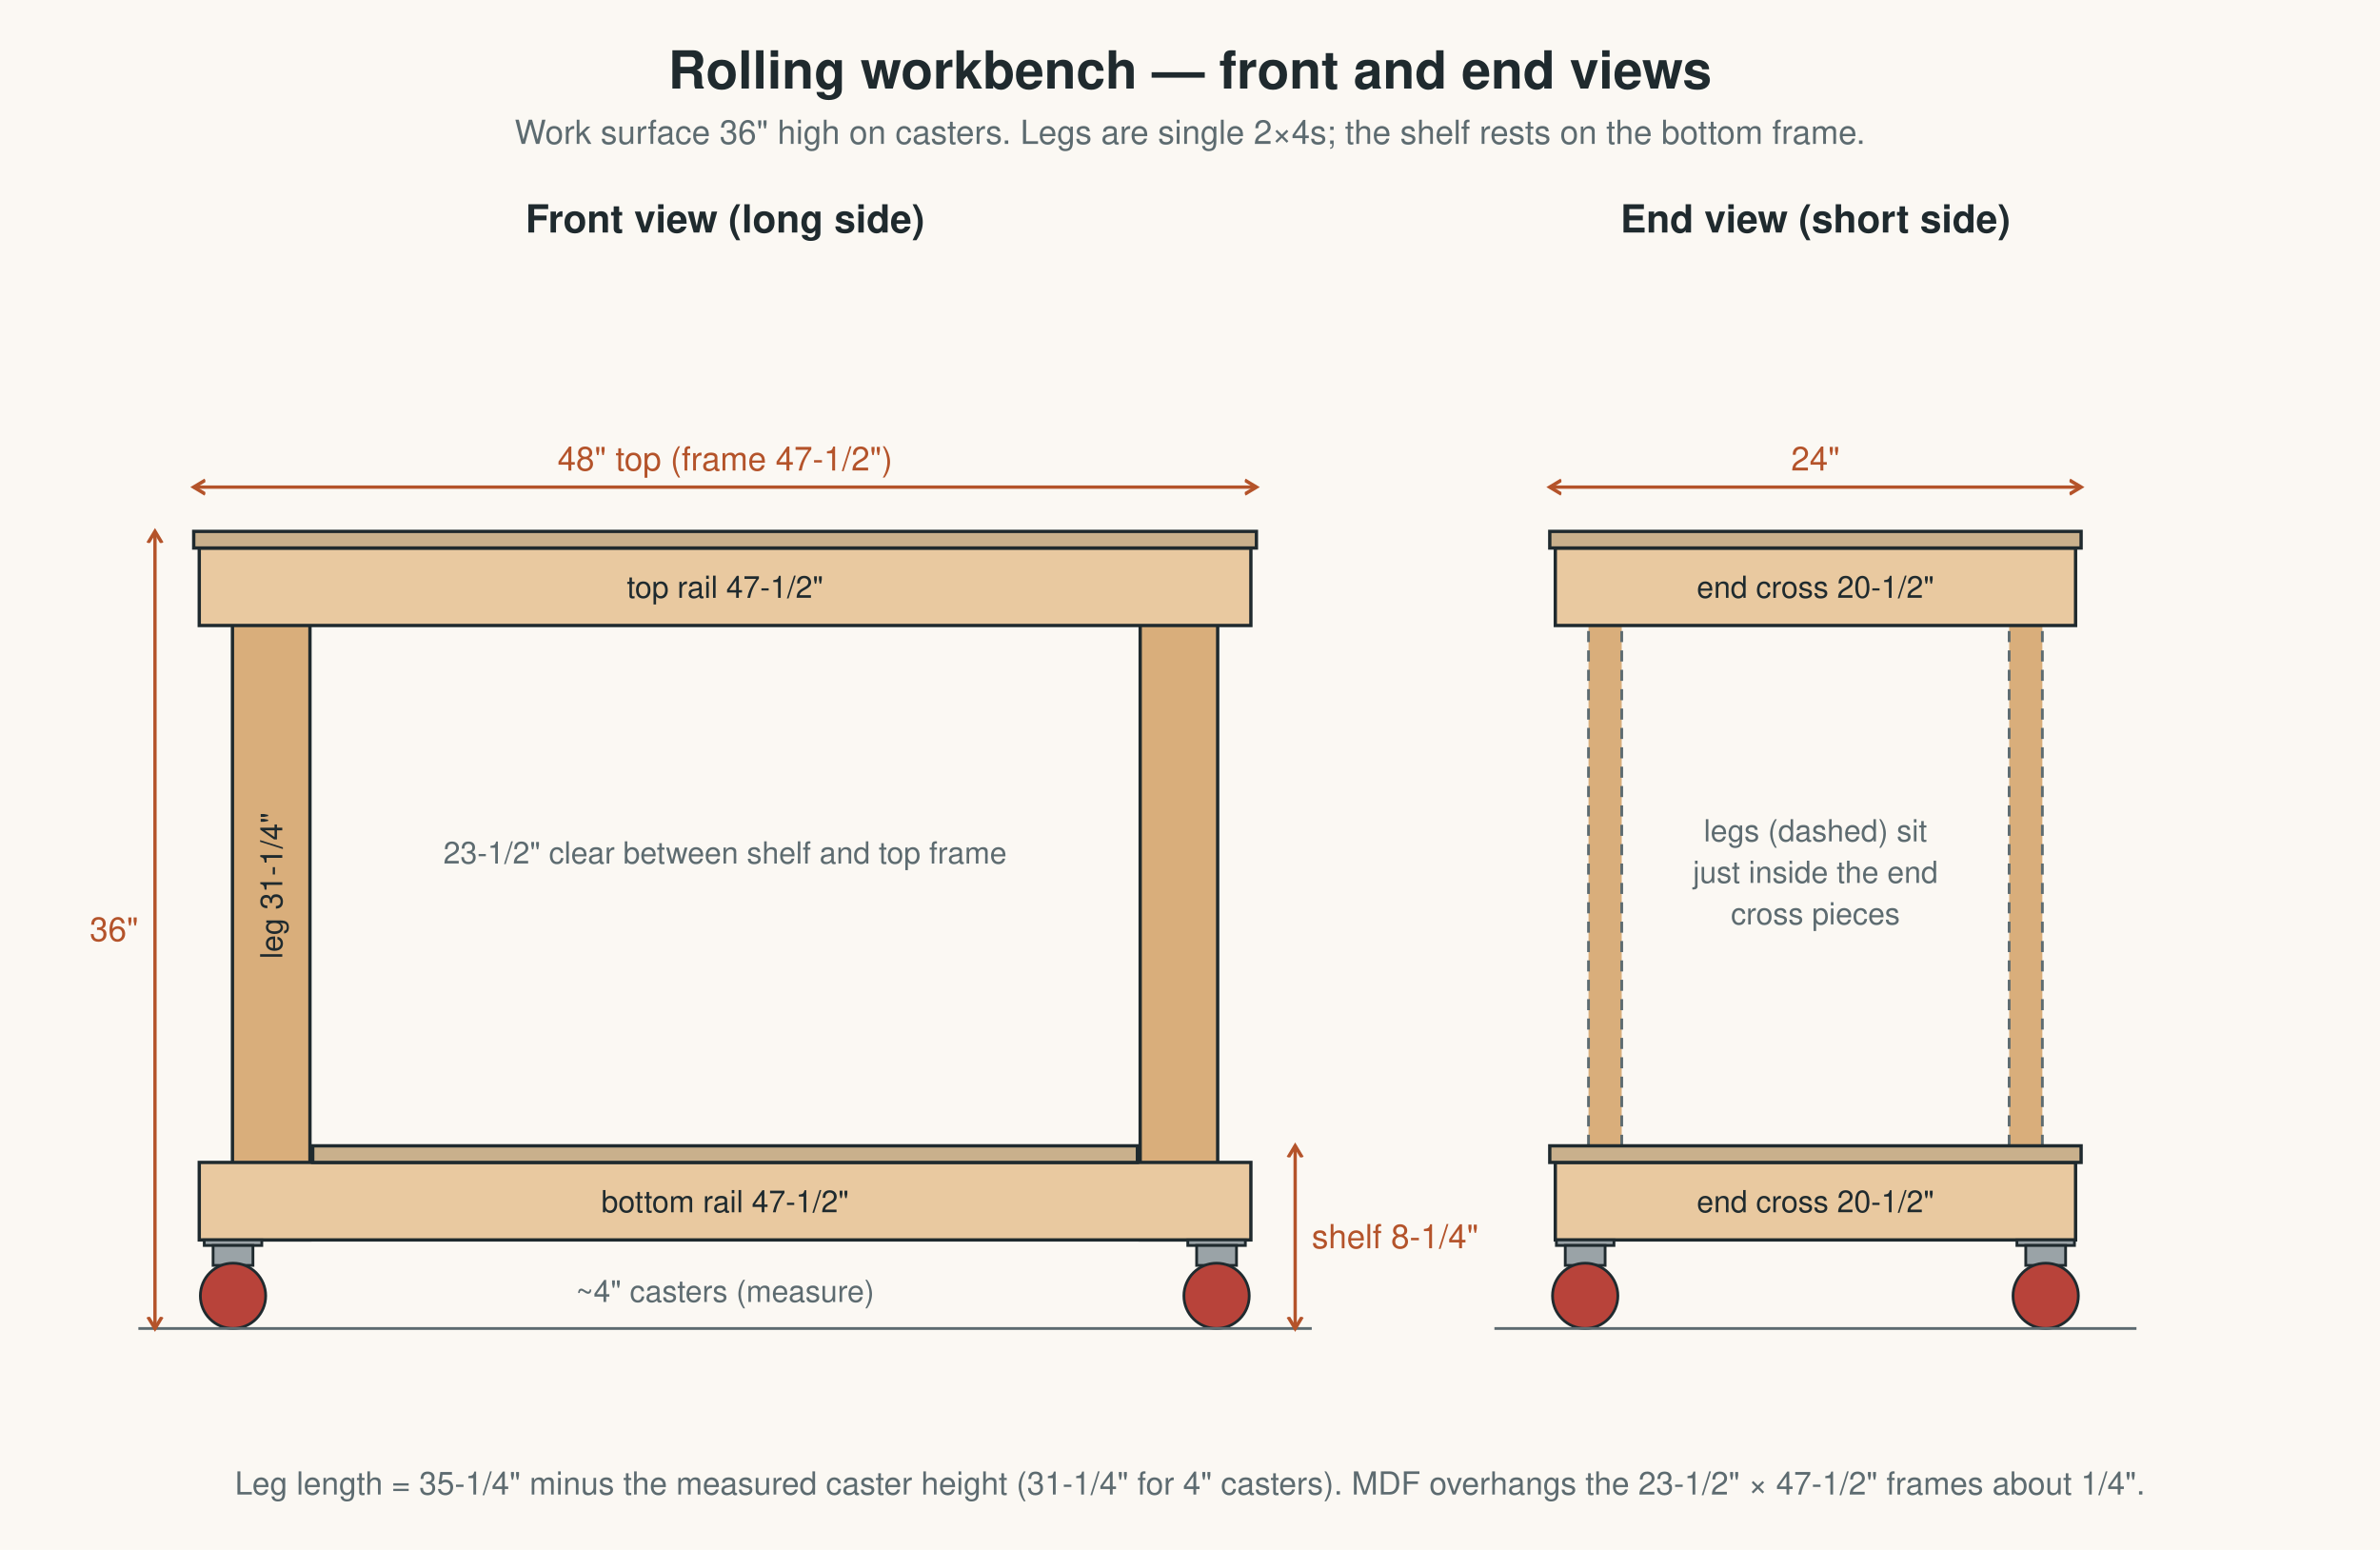
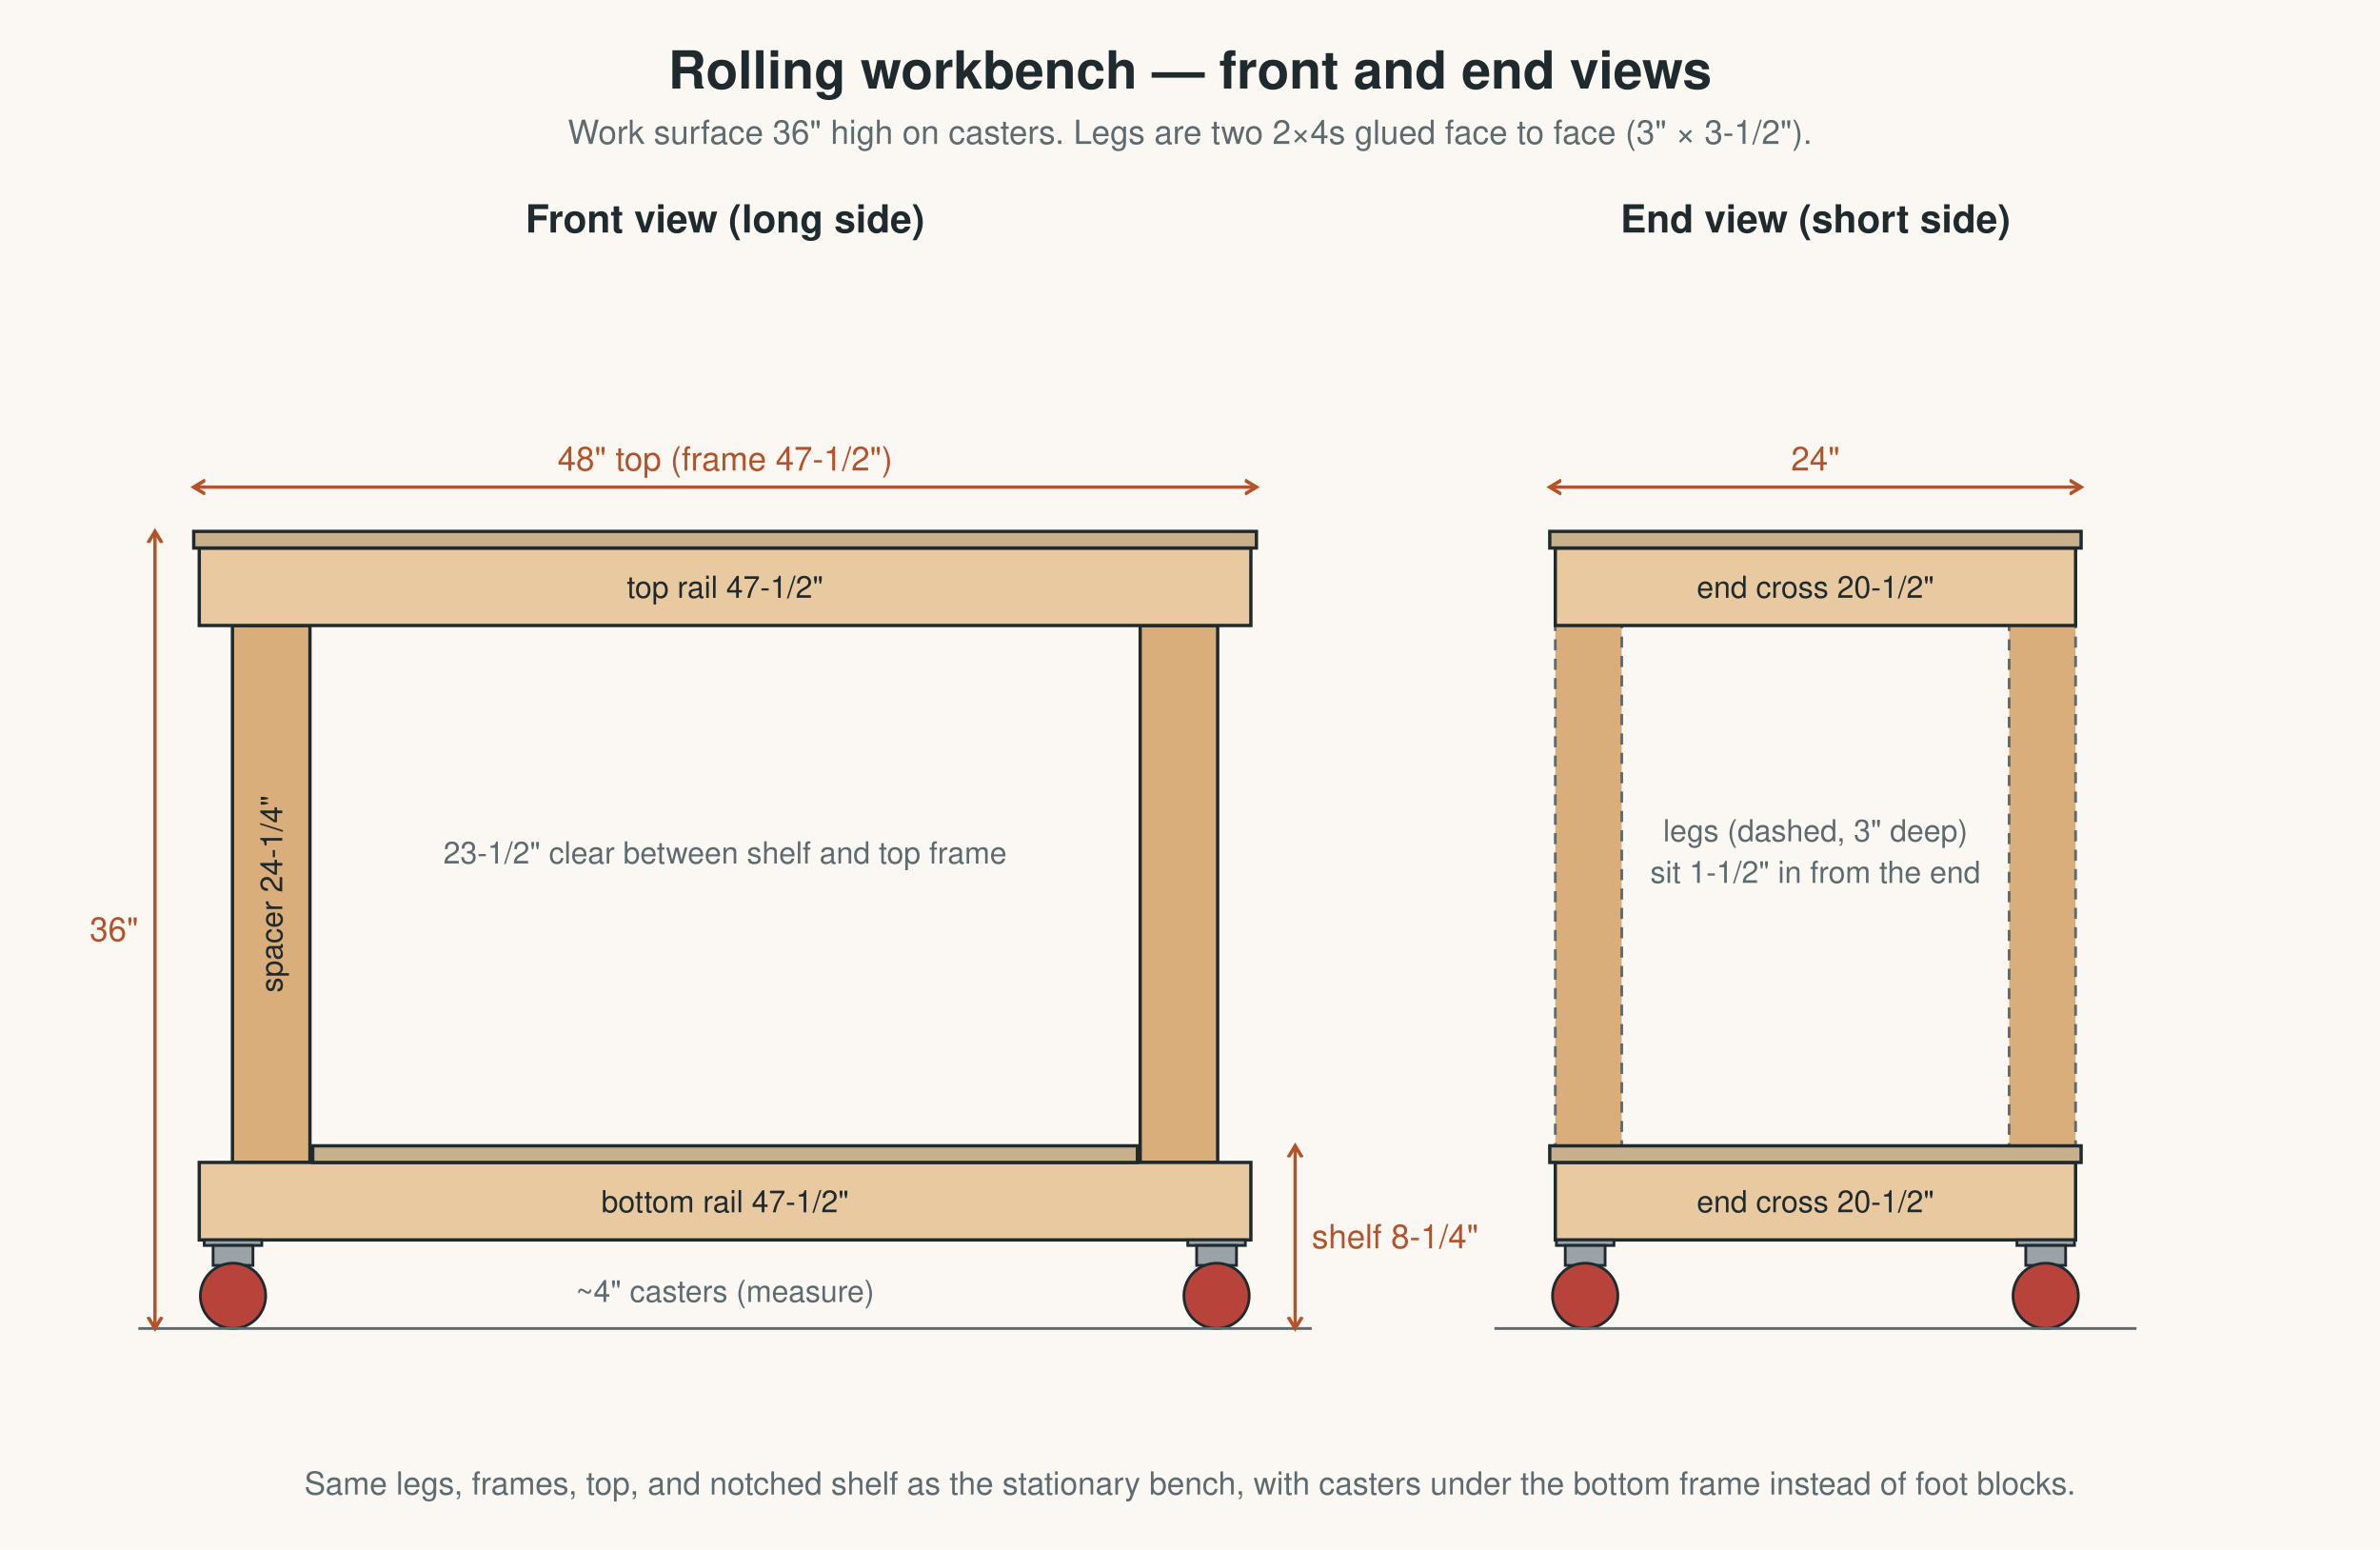
<svg xmlns="http://www.w3.org/2000/svg" viewBox="0 0 860 560" width="860" height="560">
  <defs>
    <marker id="a" viewBox="0 0 10 10" refX="5" refY="5" markerWidth="7" markerHeight="7" orient="auto-start-reverse">
      <path d="M0,2 L5,5 L0,8" fill="none" stroke="#b4532a" stroke-width="1.5" />
    </marker>
  </defs>
  <rect x="0.0" y="0.0" width="860.0" height="560.0" fill="#fbf8f3" stroke="none" stroke-width="0" />
  <text x="430.0" y="32.0" font-family="Helvetica, Arial, sans-serif" font-size="19" fill="#1f2a2e" text-anchor="middle" font-weight="bold">Rolling workbench — front and end views</text>
-   <text x="430.0" y="52.0" font-family="Helvetica, Arial, sans-serif" font-size="12" fill="#5d6b70" text-anchor="middle" font-weight="normal">Work surface 36" high on casters. Legs are single 2×4s; the shelf rests on the bottom frame.</text>
+   <text x="430.0" y="52.0" font-family="Helvetica, Arial, sans-serif" font-size="12" fill="#5d6b70" text-anchor="middle" font-weight="normal">Work surface 36" high on casters. Legs are two 2×4s glued face to face (3" × 3-1/2").</text>
  <text x="262.0" y="84.0" font-family="Helvetica, Arial, sans-serif" font-size="14" fill="#1f2a2e" text-anchor="middle" font-weight="bold">Front view (long side)</text>
-   <rect x="84.0" y="198.0" width="28.0" height="250.0" fill="#d9ae7b" stroke="#1f2a2e" stroke-width="1.2" />
-   <rect x="412.0" y="198.0" width="28.0" height="250.0" fill="#d9ae7b" stroke="#1f2a2e" stroke-width="1.2" />
+   <rect x="84.0" y="226.0" width="28.0" height="194.0" fill="#d9ae7b" stroke="#1f2a2e" stroke-width="1.2" />
+   <rect x="412.0" y="226.0" width="28.0" height="194.0" fill="#d9ae7b" stroke="#1f2a2e" stroke-width="1.2" />
  <rect x="72.0" y="198.0" width="380.0" height="28.0" fill="#e9c9a0" stroke="#1f2a2e" stroke-width="1.2" />
  <rect x="72.0" y="420.0" width="380.0" height="28.0" fill="#e9c9a0" stroke="#1f2a2e" stroke-width="1.2" />
  <rect x="113.0" y="414.0" width="298.0" height="6.0" fill="#c9b08c" stroke="#1f2a2e" stroke-width="1.2" />
  <rect x="70.0" y="192.0" width="384.0" height="6.0" fill="#c9b08c" stroke="#1f2a2e" stroke-width="1.2" />
  <rect x="73.8" y="448.0" width="20.8" height="2.0" fill="#9aa3a7" stroke="#1f2a2e" stroke-width="1" />
  <rect x="77.0" y="450.0" width="14.4" height="7.2" fill="#9aa3a7" stroke="#1f2a2e" stroke-width="1" />
  <circle cx="84.2" cy="468.2" r="11.8" fill="#b8433a" stroke="#1f2a2e" stroke-width="1" />
  <rect x="429.2" y="448.0" width="20.8" height="2.0" fill="#9aa3a7" stroke="#1f2a2e" stroke-width="1" />
  <rect x="432.4" y="450.0" width="14.4" height="7.2" fill="#9aa3a7" stroke="#1f2a2e" stroke-width="1" />
  <circle cx="439.6" cy="468.2" r="11.8" fill="#b8433a" stroke="#1f2a2e" stroke-width="1" />
  <line x1="50.0" y1="480.0" x2="474.0" y2="480.0" stroke="#5d6b70" stroke-width="1" />
  <line x1="70.0" y1="176.0" x2="454.0" y2="176.0" stroke="#b4532a" stroke-width="1.2" marker-start="url(#a)" marker-end="url(#a)" />
  <text x="262.0" y="170.0" font-family="Helvetica, Arial, sans-serif" font-size="12" fill="#b4532a" text-anchor="middle" font-weight="normal">48" top (frame 47-1/2")</text>
  <line x1="56.0" y1="192.0" x2="56.0" y2="480.0" stroke="#b4532a" stroke-width="1.2" marker-start="url(#a)" marker-end="url(#a)" />
  <text x="50.0" y="340.0" font-family="Helvetica, Arial, sans-serif" font-size="12" fill="#b4532a" text-anchor="end" font-weight="normal">36"</text>
  <line x1="468.0" y1="414.0" x2="468.0" y2="480.0" stroke="#b4532a" stroke-width="1.2" marker-start="url(#a)" marker-end="url(#a)" />
  <text x="474.0" y="451.0" font-family="Helvetica, Arial, sans-serif" font-size="12" fill="#b4532a" text-anchor="start" font-weight="normal">shelf 8-1/4"</text>
  <text x="262.0" y="470.4" font-family="Helvetica, Arial, sans-serif" font-size="11" fill="#5d6b70" text-anchor="middle" font-weight="normal">~4" casters (measure)</text>
  <text x="262.0" y="216.0" font-family="Helvetica, Arial, sans-serif" font-size="11" fill="#1f2a2e" text-anchor="middle" font-weight="normal">top rail 47-1/2"</text>
  <text x="262.0" y="438.0" font-family="Helvetica, Arial, sans-serif" font-size="11" fill="#1f2a2e" text-anchor="middle" font-weight="normal">bottom rail 47-1/2"</text>
  <text x="262.0" y="312.0" font-family="Helvetica, Arial, sans-serif" font-size="11" fill="#5d6b70" text-anchor="middle" font-weight="normal">23-1/2" clear between shelf and top frame</text>
-   <text x="102.0" y="320.0" font-family="Helvetica, Arial, sans-serif" font-size="11" fill="#1f2a2e" text-anchor="middle" font-weight="normal" transform="rotate(-90 102.0 320.0)">leg 31-1/4"</text>
+   <text x="102.0" y="323.0" font-family="Helvetica, Arial, sans-serif" font-size="11" fill="#1f2a2e" text-anchor="middle" font-weight="normal" transform="rotate(-90 102.0 323.0)">spacer 24-1/4"</text>
  <text x="656.0" y="84.0" font-family="Helvetica, Arial, sans-serif" font-size="14" fill="#1f2a2e" text-anchor="middle" font-weight="bold">End view (short side)</text>
-   <rect x="574.0" y="198.0" width="12.0" height="250.0" fill="#d9ae7b" stroke="#5d6b70" stroke-width="1" stroke-dasharray="4 3" />
-   <rect x="726.0" y="198.0" width="12.0" height="250.0" fill="#d9ae7b" stroke="#5d6b70" stroke-width="1" stroke-dasharray="4 3" />
+   <rect x="562.0" y="198.0" width="24.0" height="250.0" fill="#d9ae7b" stroke="#5d6b70" stroke-width="1" stroke-dasharray="4 3" />
+   <rect x="726.0" y="198.0" width="24.0" height="250.0" fill="#d9ae7b" stroke="#5d6b70" stroke-width="1" stroke-dasharray="4 3" />
  <rect x="562.0" y="198.0" width="188.0" height="28.0" fill="#e9c9a0" stroke="#1f2a2e" stroke-width="1.2" />
  <rect x="562.0" y="420.0" width="188.0" height="28.0" fill="#e9c9a0" stroke="#1f2a2e" stroke-width="1.2" />
  <rect x="560.0" y="414.0" width="192.0" height="6.0" fill="#c9b08c" stroke="#1f2a2e" stroke-width="1.2" />
  <rect x="560.0" y="192.0" width="192.0" height="6.0" fill="#c9b08c" stroke="#1f2a2e" stroke-width="1.2" />
  <rect x="562.4" y="448.0" width="20.8" height="2.0" fill="#9aa3a7" stroke="#1f2a2e" stroke-width="1" />
  <rect x="565.6" y="450.0" width="14.4" height="7.2" fill="#9aa3a7" stroke="#1f2a2e" stroke-width="1" />
  <circle cx="572.8" cy="468.2" r="11.8" fill="#b8433a" stroke="#1f2a2e" stroke-width="1" />
  <rect x="728.8" y="448.0" width="20.8" height="2.0" fill="#9aa3a7" stroke="#1f2a2e" stroke-width="1" />
  <rect x="732.0" y="450.0" width="14.4" height="7.2" fill="#9aa3a7" stroke="#1f2a2e" stroke-width="1" />
  <circle cx="739.2" cy="468.2" r="11.8" fill="#b8433a" stroke="#1f2a2e" stroke-width="1" />
  <line x1="540.0" y1="480.0" x2="772.0" y2="480.0" stroke="#5d6b70" stroke-width="1" />
  <line x1="560.0" y1="176.0" x2="752.0" y2="176.0" stroke="#b4532a" stroke-width="1.2" marker-start="url(#a)" marker-end="url(#a)" />
  <text x="656.0" y="170.0" font-family="Helvetica, Arial, sans-serif" font-size="12" fill="#b4532a" text-anchor="middle" font-weight="normal">24"</text>
  <text x="656.0" y="216.0" font-family="Helvetica, Arial, sans-serif" font-size="11" fill="#1f2a2e" text-anchor="middle" font-weight="normal">end cross 20-1/2"</text>
  <text x="656.0" y="438.0" font-family="Helvetica, Arial, sans-serif" font-size="11" fill="#1f2a2e" text-anchor="middle" font-weight="normal">end cross 20-1/2"</text>
-   <text x="656.0" y="304.0" font-family="Helvetica, Arial, sans-serif" font-size="11" fill="#5d6b70" text-anchor="middle" font-weight="normal">legs (dashed) sit</text>
-   <text x="656.0" y="319.0" font-family="Helvetica, Arial, sans-serif" font-size="11" fill="#5d6b70" text-anchor="middle" font-weight="normal">just inside the end</text>
-   <text x="656.0" y="334.0" font-family="Helvetica, Arial, sans-serif" font-size="11" fill="#5d6b70" text-anchor="middle" font-weight="normal">cross pieces</text>
-   <text x="430.0" y="540.0" font-family="Helvetica, Arial, sans-serif" font-size="11.5" fill="#5d6b70" text-anchor="middle" font-weight="normal">Leg length = 35-1/4" minus the measured caster height (31-1/4" for 4" casters). MDF overhangs the 23-1/2" × 47-1/2" frames about 1/4".</text>
+   <text x="656.0" y="304.0" font-family="Helvetica, Arial, sans-serif" font-size="11" fill="#5d6b70" text-anchor="middle" font-weight="normal">legs (dashed, 3" deep)</text>
+   <text x="656.0" y="319.0" font-family="Helvetica, Arial, sans-serif" font-size="11" fill="#5d6b70" text-anchor="middle" font-weight="normal">sit 1-1/2" in from the end</text>
+   <text x="430.0" y="540.0" font-family="Helvetica, Arial, sans-serif" font-size="11.5" fill="#5d6b70" text-anchor="middle" font-weight="normal">Same legs, frames, top, and notched shelf as the stationary bench, with casters under the bottom frame instead of foot blocks.</text>
</svg>
